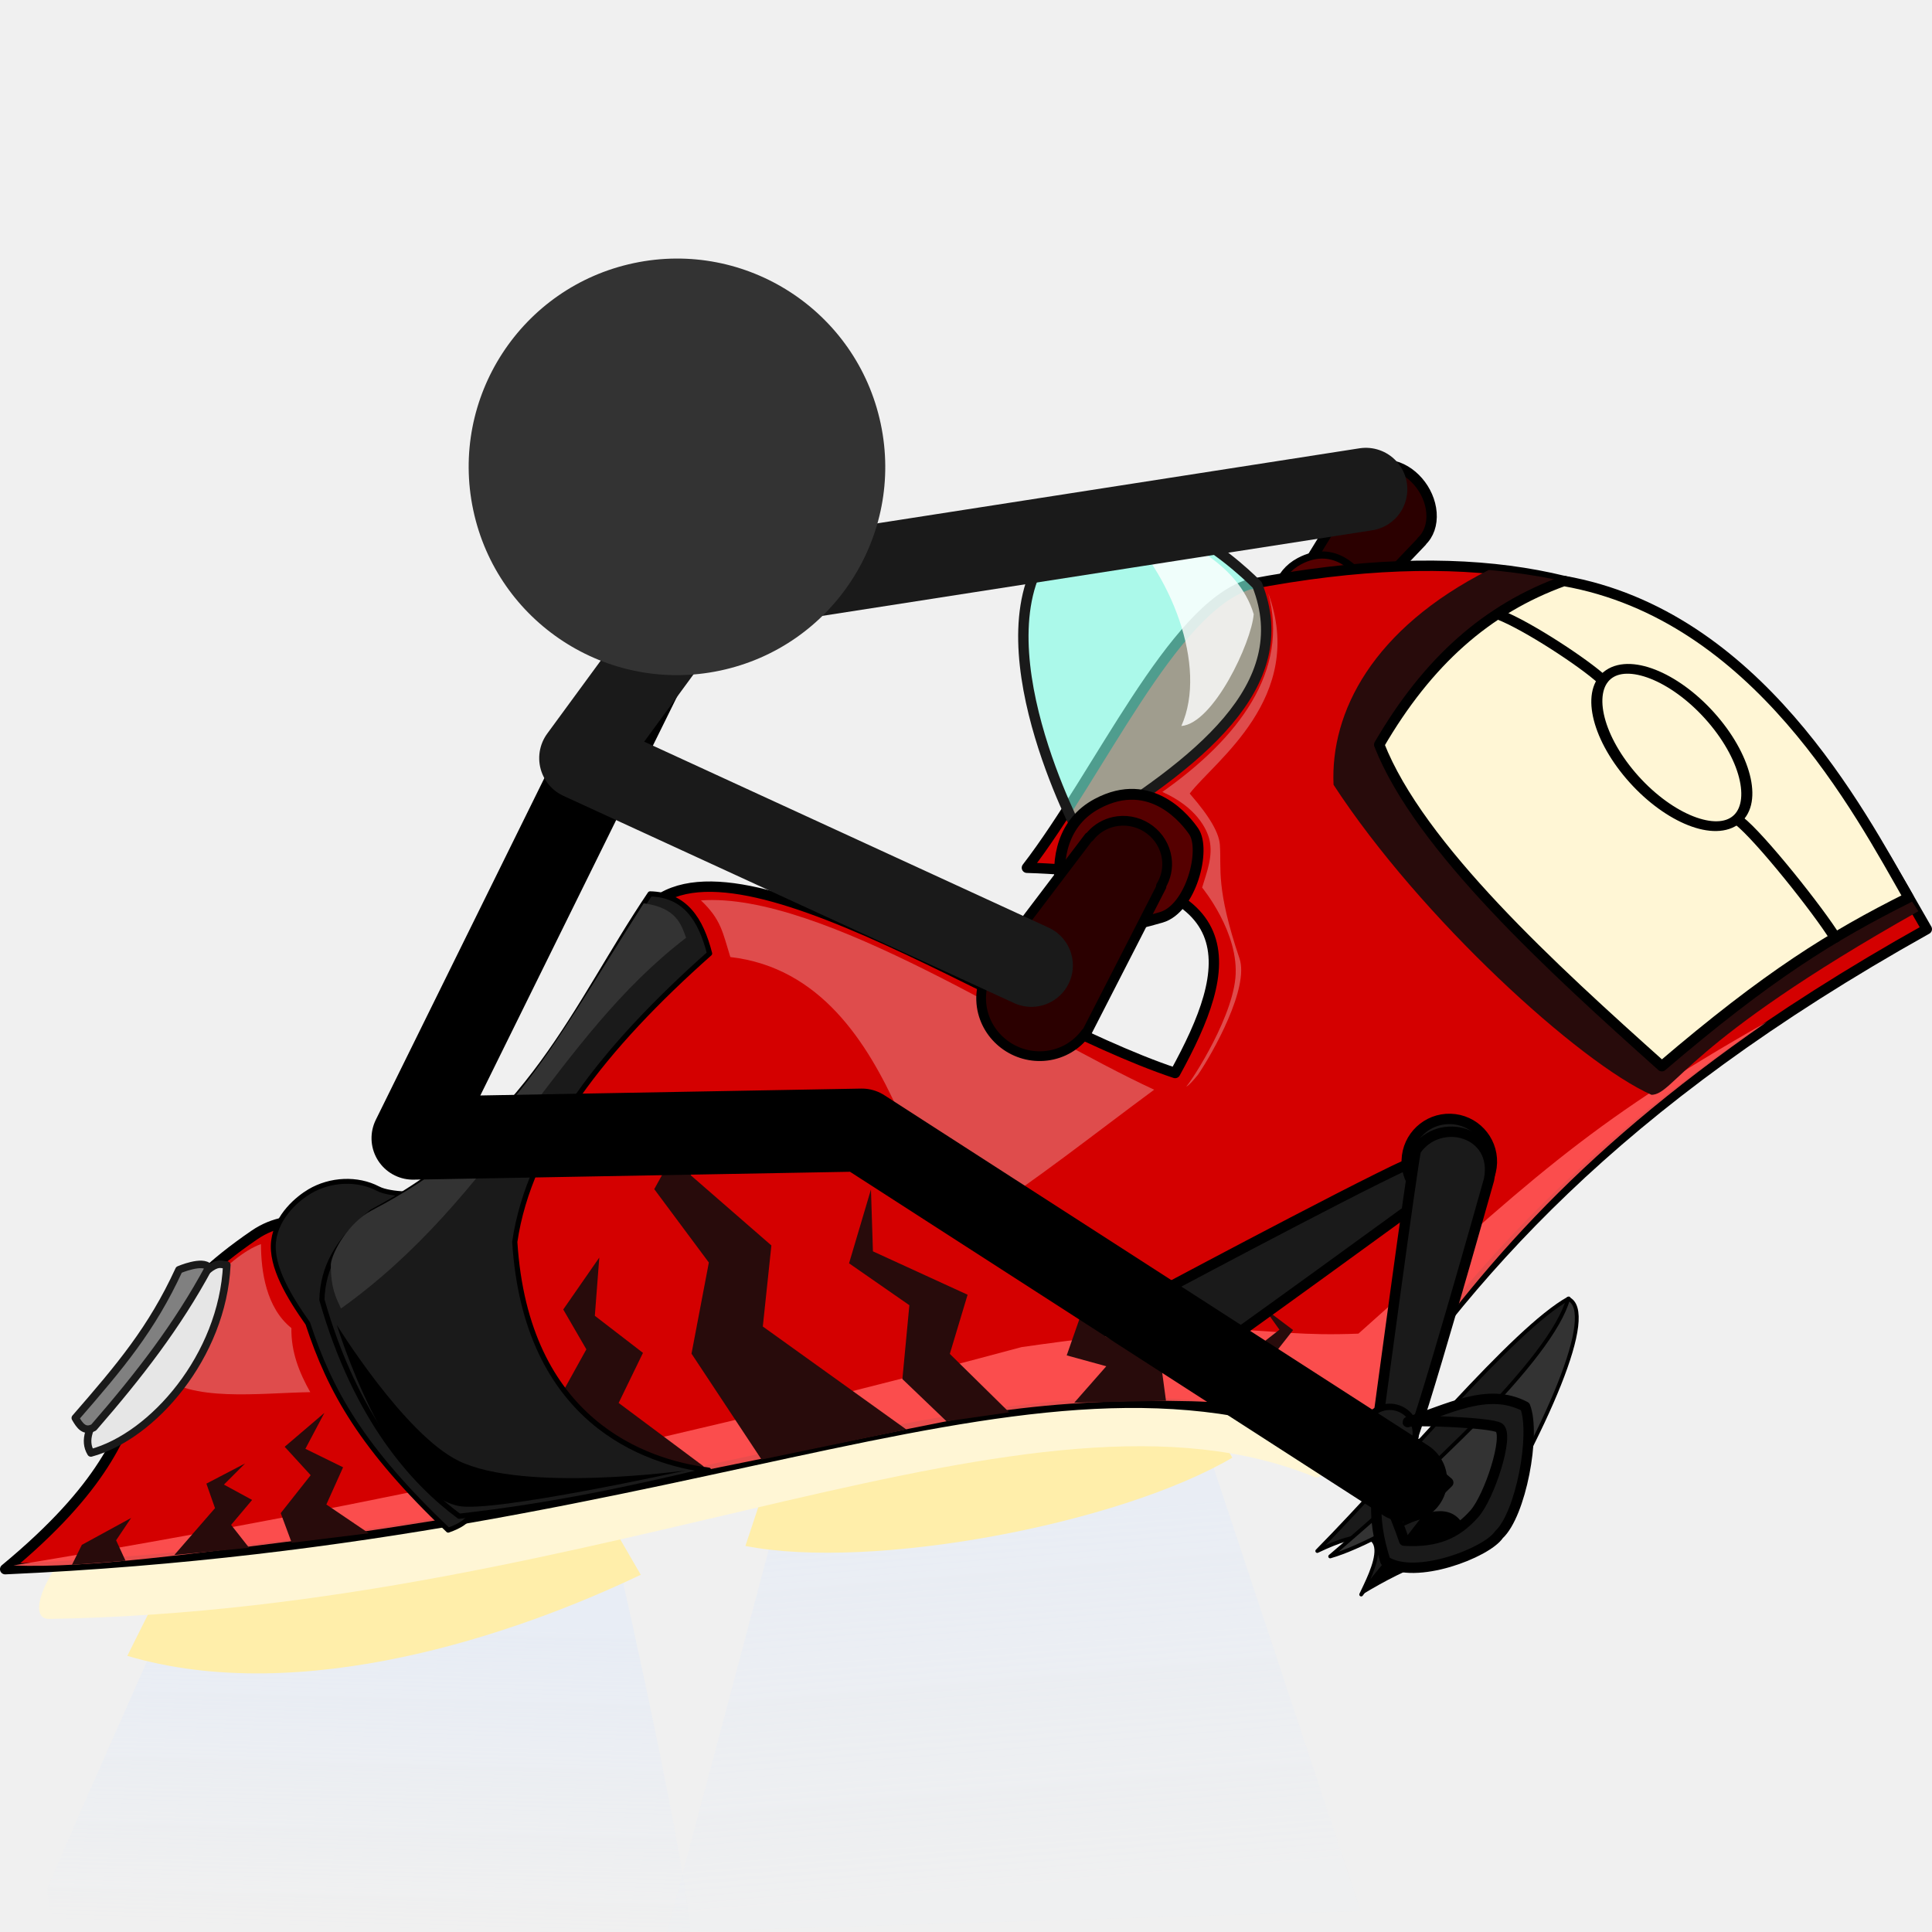
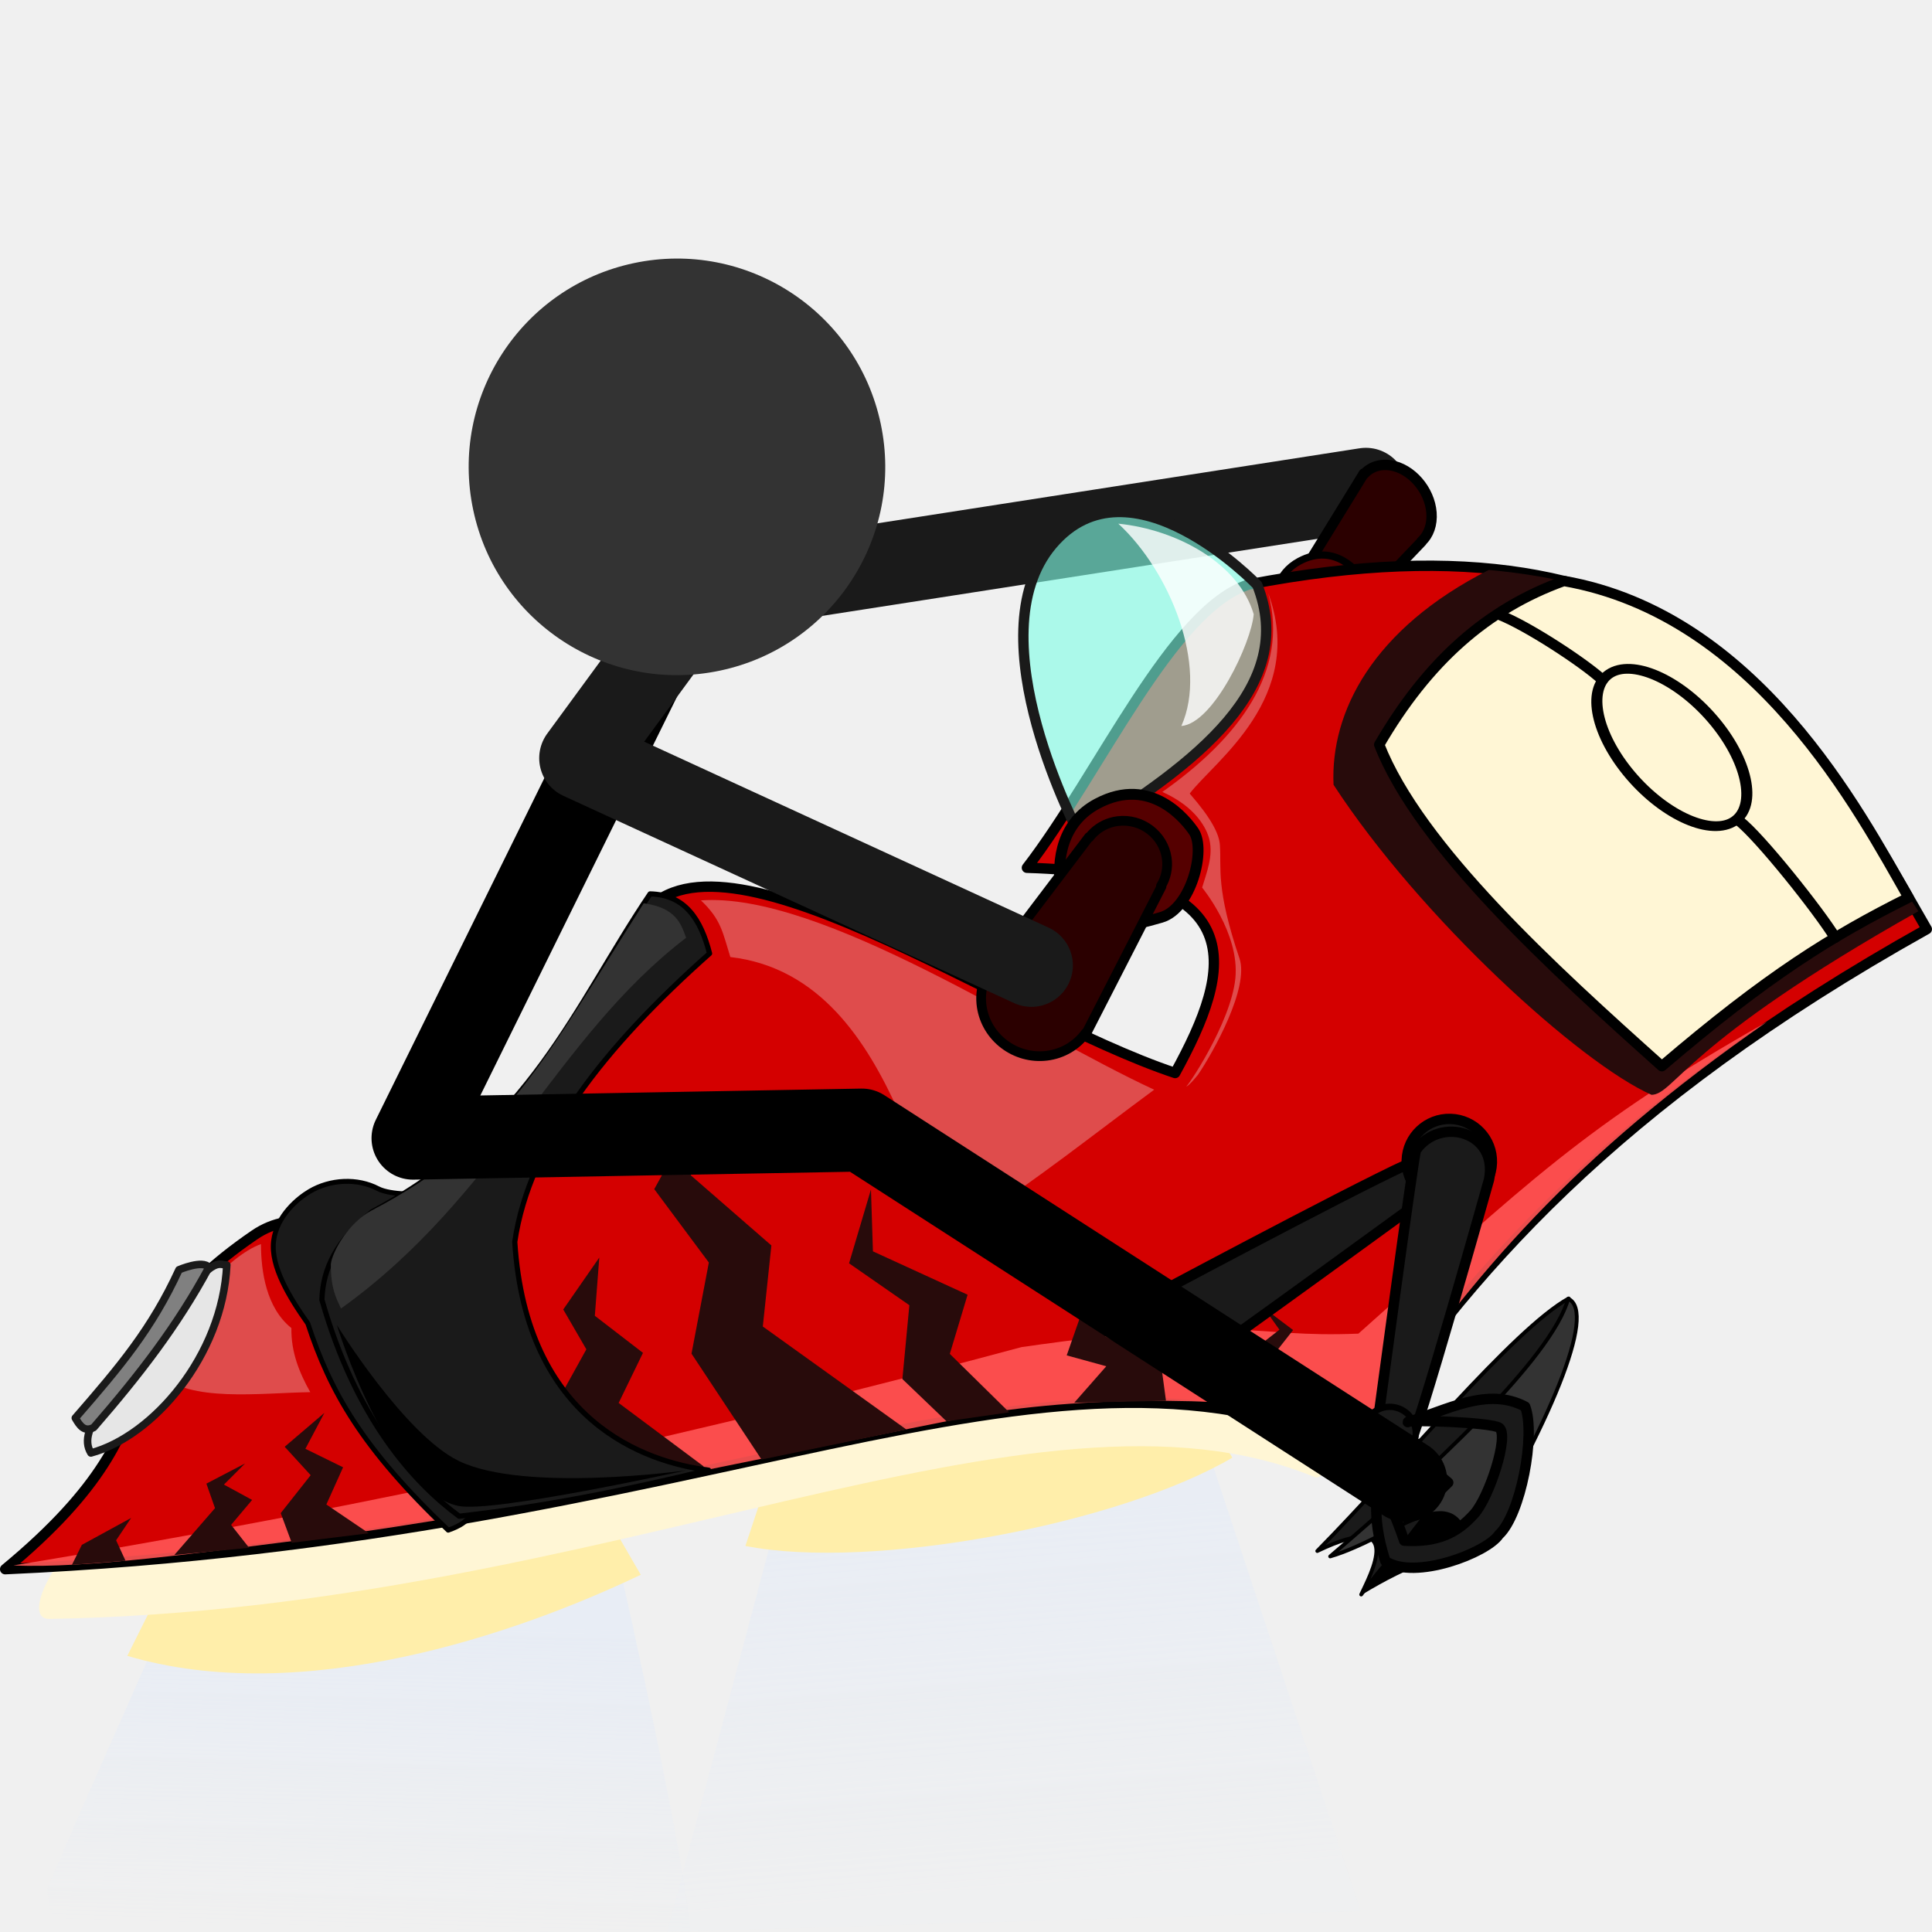
<svg xmlns="http://www.w3.org/2000/svg" xmlns:xlink="http://www.w3.org/1999/xlink" width="256" height="256" viewBox="0 0 256 256" id="svg3723" version="1.1">
  <defs id="defs3725">
    <linearGradient id="linearGradient4214">
      <stop style="stop-color:#d5e5ff;stop-opacity:0.266" offset="0" id="stop4216" />
      <stop style="stop-color:#d5e5ff;stop-opacity:0.039" offset="1" id="stop4218" />
    </linearGradient>
    <linearGradient id="linearGradient4206">
      <stop style="stop-color:#d5e5ff;stop-opacity:0.31" offset="0" id="stop4208" />
      <stop style="stop-color:#d5e5ff;stop-opacity:0;" offset="1" id="stop4210" />
    </linearGradient>
    <linearGradient xlink:href="#linearGradient4206" id="linearGradient4212" x1="50.594" y1="1011.243" x2="49.467" y2="1051.958" gradientUnits="userSpaceOnUse" />
    <linearGradient xlink:href="#linearGradient4214" id="linearGradient4220" x1="131.245" y1="997.685" x2="135.312" y2="1046.257" gradientUnits="userSpaceOnUse" />
  </defs>
  <g id="layer1" transform="translate(0,-796.3622)">
+     <path id="path3414" d="M 180.983,861.197 93.02,874.886" style="opacity:1;fill:none;fill-opacity:1;fill-rule:nonzero;stroke:#1a1a1a;stroke-width:10.994;stroke-linecap:round;stroke-linejoin:round;stroke-miterlimit:4;stroke-dasharray:none;stroke-dashoffset:0;stroke-opacity:1" />
    <path style="opacity:1;fill:url(#linearGradient4212);fill-opacity:1;fill-rule:nonzero;stroke:none;stroke-width:4;stroke-linecap:round;stroke-linejoin:round;stroke-miterlimit:4;stroke-dasharray:none;stroke-dashoffset:0;stroke-opacity:1" d="m 19.698,1015.997 c 0,0 -13.132,29.547 -13.385,30.557 -0.779,23.122 83.257,15.508 85.105,9.091 1.768,-3.03 -9.344,-51.77 -9.344,-51.77 z" id="path3398" />
    <path style="opacity:1;fill:url(#linearGradient4220);fill-opacity:1;fill-rule:nonzero;stroke:none;stroke-width:4;stroke-linecap:round;stroke-linejoin:round;stroke-miterlimit:4;stroke-dasharray:none;stroke-dashoffset:0;stroke-opacity:1" d="m 102.025,1001.097 -13.637,51.265 91.924,-2.778 -20.203,-60.862 z" id="path4200" />
    <g id="g4764" transform="matrix(0.6721616,-0.142557,0.142557,0.6721616,-283.6964,453.87)">
      <g transform="matrix(0.9983397,-0.05760106,0.05760106,0.9983397,39.80288,-22.89123)" id="g4394">
        <path id="circle4212" d="m 458.393,766.837 a 8.598,6.698 72.268 0 0 -2.801,0.832 l -0.043,-0.09 -0.648,0.607 a 8.598,6.698 72.268 0 0 -0.299,0.281 l -13.832,12.963 0.047,0.09 a 6.448,5.023 72.268 0 0 -1.854,3.227 6.448,5.023 72.268 0 0 3.918,8.174 6.448,5.023 72.268 0 0 3.896,-0.135 l 0.031,0.06 16.07,-9.682 -0.021,-0.045 a 8.598,6.698 72.268 0 0 3.301,-4.828 8.598,6.698 72.268 0 0 -5.225,-10.898 8.598,6.698 72.268 0 0 -2.541,-0.557 z" style="opacity:1;fill:#2b0000;fill-opacity:1;fill-rule:nonzero;stroke:#000000;stroke-width:2;stroke-linecap:round;stroke-linejoin:round;stroke-miterlimit:4;stroke-dasharray:none;stroke-dashoffset:0;stroke-opacity:1" />
        <path id="path4386" d="m 439.085,780.61 c 7.7,-1.762 10.461,5.186 10.975,6.659 0.923,2.648 -2.922,9.436 -6.905,9.495 -8.581,0.126 -12.102,-0.943 -11.468,-6.535 0.49,-4.322 2.587,-8.517 7.399,-9.618 z" style="opacity:1;fill:#550000;fill-opacity:1;fill-rule:nonzero;stroke:#000000;stroke-width:1.381;stroke-linecap:round;stroke-linejoin:round;stroke-miterlimit:4;stroke-dasharray:none;stroke-dashoffset:0;stroke-opacity:1" />
      </g>
      <path id="path4323" d="m 276.525,867.761 -18.277,22.975 c 30.903,16.733 74.181,11.5 100.108,5.242 l -9.874,-30.128 z" style="opacity:1;fill:#ffeeaa;fill-opacity:1;fill-rule:nonzero;stroke:none;stroke-width:2;stroke-linecap:round;stroke-linejoin:round;stroke-miterlimit:4;stroke-dasharray:none;stroke-dashoffset:0;stroke-opacity:1" />
      <path style="opacity:1;fill:#ffeeaa;fill-opacity:1;fill-rule:nonzero;stroke:none;stroke-width:2;stroke-linecap:round;stroke-linejoin:round;stroke-miterlimit:4;stroke-dasharray:none;stroke-dashoffset:0;stroke-opacity:1" d="m 395.094,867.63 -15.846,27.099 c 22.789,9.716 71.179,10.884 95.383,2.829 l -11.348,-34.448 z" id="path4325" />
      <path id="path4327" d="m 256.462,864.922 c -10.061,5.88 -16.02,14.829 -11.45,15.721 105.766,20.632 195.93,-9.408 244.498,23.952 3.917,1.521 3.469,-16.171 5.573,-25.109 z" style="opacity:1;fill:#fff6d5;fill-opacity:1;fill-rule:nonzero;stroke:none;stroke-width:6;stroke-linecap:round;stroke-linejoin:round;stroke-miterlimit:4;stroke-dasharray:none;stroke-dashoffset:0;stroke-opacity:1" />
      <path id="path3355" d="m 238.678,869.497 c 43.892,-22.995 23.043,-37.653 60.355,-53.06 17.626,-7.278 23.768,24.12 84.775,-43.578 17.883,-19.844 64.704,31.804 95.43,49.846 15.124,-17.546 23.064,-34.212 -19.748,-44.651 17.537,-14.926 37.701,-43.066 53.235,-44.569 86.325,1.693 99.623,47.269 114.069,92.154 -66.108,20.5 -100.864,46.943 -128.769,74.684 -53.981,-38.596 -123.466,-8.305 -259.349,-30.827 z" style="opacity:1;fill:#d40000;fill-opacity:1;fill-rule:nonzero;stroke:#000000;stroke-width:2;stroke-linecap:butt;stroke-linejoin:round;stroke-miterlimit:4;stroke-dasharray:none;stroke-dashoffset:0;stroke-opacity:1" />
      <path style="opacity:1;fill:#ff5555;fill-opacity:0.911;fill-rule:nonzero;stroke:none;stroke-width:1;stroke-linecap:round;stroke-linejoin:round;stroke-miterlimit:4;stroke-dasharray:none;stroke-dashoffset:0;stroke-opacity:1" d="m 240.393,869.122 c 72.517,3.364 137.701,2.424 198.9,-0.854 45.025,2.987 42.731,7.292 64.097,10.938 38.042,-21.703 50.614,-30.152 89.571,-42.481 -42.095,17.635 -65.639,36.054 -89.247,58.49 -22.643,-7.189 -45.519,-14.056 -72.094,-15.822 -44.888,-0.786 -91.299,0.064 -133.71,-3.385 -21.452,-1.791 -43.933,-3.355 -57.518,-6.885 z" id="path4214" />
      <path id="path4559" d="m 558.544,740.353 c -24.226,6.437 -35.603,20.447 -37.89,34.318 11.054,28.611 35.318,62.329 47.589,71.213 4.411,0.785 8.053,-8.419 57.676,-23.963 -11.977,-30.131 -15.477,-65.54 -67.375,-81.568 z" style="opacity:1;fill:#280b0b;fill-opacity:1;fill-rule:nonzero;stroke:none;stroke-width:2;stroke-linecap:round;stroke-linejoin:round;stroke-miterlimit:4;stroke-dasharray:none;stroke-dashoffset:0;stroke-opacity:1" />
      <path id="path4557" d="m 473.904,887.284 9.147,-3.69 -2.65,-4.274 8.242,-4.017 -2.041,-4.688 4.606,5.299 -4.223,3.532 4.652,3.905 -2.785,10.911" style="opacity:1;fill:#280b0b;fill-opacity:1;fill-rule:nonzero;stroke:none;stroke-width:2;stroke-linecap:round;stroke-linejoin:round;stroke-miterlimit:4;stroke-dasharray:none;stroke-dashoffset:0;stroke-opacity:1" />
      <path id="path4159" d="m 572.265,745.433 c -15.695,2.165 -28.97,9.781 -41.394,23.495 3.474,20.947 23.824,49.251 40.453,71.967 23.597,-12.828 37.206,-17.747 53.299,-21.927 -5.824,-18.114 -17.267,-59.381 -52.358,-73.535 z" style="opacity:1;fill:#fff6d5;fill-opacity:1;fill-rule:nonzero;stroke:#000000;stroke-width:2;stroke-linecap:butt;stroke-linejoin:round;stroke-miterlimit:4;stroke-dasharray:none;stroke-dashoffset:0;stroke-opacity:1" />
      <g style="fill:#fff6d5" transform="matrix(1.578337,-0.03368475,0.02924367,1.370246,-226.8795,-337.6471)" id="g4248">
        <ellipse style="opacity:1;fill:#fff6d5;fill-opacity:1;fill-rule:nonzero;stroke:#000000;stroke-width:1.36;stroke-linecap:butt;stroke-linejoin:round;stroke-miterlimit:4;stroke-dasharray:none;stroke-dashoffset:0;stroke-opacity:1" id="path4157" cx="116.499" cy="960.711" rx="6.205" ry="13.237" transform="matrix(0.9123353,-0.4094438,0.4094438,0.9123353,0,0)" />
        <path style="opacity:1;fill:#fff6d5;fill-opacity:1;fill-rule:nonzero;stroke:#000000;stroke-width:1.36;stroke-linecap:round;stroke-linejoin:round;stroke-miterlimit:4;stroke-dasharray:none;stroke-dashoffset:0;stroke-opacity:1" d="m 482.866,805.107 c 2.961,2.331 8.709,9.278 10.42,12.213" id="path4167" />
        <path style="opacity:1;fill:#fff6d5;fill-opacity:1;fill-rule:nonzero;stroke:#000000;stroke-width:1.36;stroke-linecap:round;stroke-linejoin:round;stroke-miterlimit:4;stroke-dasharray:none;stroke-dashoffset:0;stroke-opacity:1" d="m 505.572,840.957 c 2.038,2.87 7.037,15.051 8.206,19.178" id="path4169" />
      </g>
      <path id="path4364" d="m 305.602,835.256 c -2.452,-5.705 -4.758,-12.276 -3.153,-16.941 1.615,-4.696 6.395,-7.093 8.766,-7.896 4.403,-1.492 9.557,-0.653 13.032,2.219 2.124,1.756 7.922,2.762 7.922,2.762 l -0.817,60.571 c -3.062,1.47 -2.426,3.229 -7.538,3.893 -12.945,-18.877 -16.718,-30.831 -18.212,-44.607 z" style="opacity:1;fill:#1a1a1a;fill-opacity:1;fill-rule:nonzero;stroke:#000000;stroke-width:0.948;stroke-linecap:round;stroke-linejoin:round;stroke-miterlimit:4;stroke-dasharray:none;stroke-dashoffset:0;stroke-opacity:1" />
      <path id="path4376" d="m 374.594,878.09 -13.537,-15.408 6.594,-8.475 -7.598,-8.921 3.171,-10.807 -8.877,8.354 2.764,8.441 -9.013,10.385 7.069,17.299" style="opacity:1;fill:#280b0b;fill-opacity:1;fill-rule:nonzero;stroke:none;stroke-width:1;stroke-linecap:round;stroke-linejoin:round;stroke-miterlimit:4;stroke-dasharray:none;stroke-dashoffset:0;stroke-opacity:1" />
      <path id="path4362" d="m 322.207,816.741 c 33.366,-9.56 46.478,-30.801 65.152,-48.834 6.631,1.572 8.549,6.939 8.835,13.621 -23.633,13.429 -41.581,28.447 -48.288,46.609 -5.056,34.39 15.833,46.809 27.437,50.825 -15.024,0.375 -30.464,0.488 -48.906,-1.292 -7.2,-8.128 -15.593,-22.426 -17.232,-46.332 1.452,-5.943 5.25,-10.669 13.001,-14.597 z" style="opacity:1;fill:#1a1a1a;fill-opacity:1;fill-rule:nonzero;stroke:#000000;stroke-width:1;stroke-linecap:round;stroke-linejoin:round;stroke-miterlimit:4;stroke-dasharray:none;stroke-dashoffset:0;stroke-opacity:1" />
      <path id="path4366" d="m 312.309,825.003 c -0.981,4.588 -0.346,6.557 0.147,8.756 33.882,-14.825 51.24,-42.487 79.936,-56.126 -0.387,-2.631 -0.57,-6.062 -6.618,-8.204 -25.244,25.673 -35.144,39.084 -63.617,47.06 -4.839,1.355 -9.135,6.268 -9.848,8.514 z" style="opacity:1;fill:#333333;fill-opacity:1;fill-rule:nonzero;stroke:none;stroke-width:1;stroke-linecap:round;stroke-linejoin:round;stroke-miterlimit:4;stroke-dasharray:none;stroke-dashoffset:0;stroke-opacity:1" />
      <path id="path4368" d="m 311.017,836.704 c 0,0 2.892,33.231 15.664,38.984 6.098,2.746 44.407,2.416 44.407,2.416 0,0 -31.472,-2.204 -42.573,-10.928 -9.172,-7.209 -17.499,-30.471 -17.499,-30.471 z" style="opacity:1;fill:#000000;fill-opacity:1;fill-rule:nonzero;stroke:none;stroke-width:1;stroke-linecap:round;stroke-linejoin:round;stroke-miterlimit:4;stroke-dasharray:none;stroke-dashoffset:0;stroke-opacity:1" />
      <path id="path4374" d="m 422.174,879.263 -6.633,-9.736 4.271,-13.653 -9.702,-10.317 7.088,-13.057 -2.104,11.757 16.121,11.971 -5.721,10.448 8.868,13.401" style="opacity:1;fill:#280b0b;fill-opacity:1;fill-rule:nonzero;stroke:none;stroke-width:1;stroke-linecap:round;stroke-linejoin:round;stroke-miterlimit:4;stroke-dasharray:none;stroke-dashoffset:0;stroke-opacity:1" />
      <path id="path4370" d="m 396.691,771.17 c 3.065,4.461 2.804,6.893 3.279,11.861 33.196,11.149 23.252,64.199 34.843,59.696 14.624,-5.681 26.216,-11.531 39.803,-17.712 -21.109,-15.768 -54.873,-50.679 -77.925,-53.845 z" style="opacity:1;fill:#f4d7d7;fill-opacity:0.353;fill-rule:nonzero;stroke:none;stroke-width:1;stroke-linecap:round;stroke-linejoin:round;stroke-miterlimit:4;stroke-dasharray:none;stroke-dashoffset:0;stroke-opacity:1" />
      <path id="path4372" d="m 385.749,879.073 -8.974,-22.775 6.918,-16.497 -7.364,-16.031 12.075,-13.933 -4.628,12.788 12.397,16.456 -4.861,14.948 22.956,25.17" style="opacity:1;fill:#280b0b;fill-opacity:1;fill-rule:nonzero;stroke:none;stroke-width:1;stroke-linecap:round;stroke-linejoin:round;stroke-miterlimit:4;stroke-dasharray:none;stroke-dashoffset:0;stroke-opacity:1" />
      <path id="path4378" d="m 308.706,877.262 -6.85,-7.117 4.642,-6.349 -6.37,-4.999 5.019,-6.013 -8.845,4.803 3.768,6.401 -7.169,5.959 0.885,6.03" style="opacity:1;fill:#280b0b;fill-opacity:1;fill-rule:nonzero;stroke:none;stroke-width:1;stroke-linecap:round;stroke-linejoin:round;stroke-miterlimit:4;stroke-dasharray:none;stroke-dashoffset:0;stroke-opacity:1" />
      <path id="path4380" d="m 285.551,875.221 -2.482,-5.044 4.964,-3.864 -4.704,-4.021 4.827,-3.14 -8.098,2.256 0.645,4.971 -9.556,7.214" style="opacity:1;fill:#280b0b;fill-opacity:1;fill-rule:nonzero;stroke:none;stroke-width:1;stroke-linecap:round;stroke-linejoin:round;stroke-miterlimit:4;stroke-dasharray:none;stroke-dashoffset:0;stroke-opacity:1" />
      <path id="path4382" d="m 261.72,872.723 -0.96,-4.237 3.727,-3.614 -10.374,3.103 -2.667,3.374" style="opacity:1;fill:#280b0b;fill-opacity:1;fill-rule:nonzero;stroke:none;stroke-width:1;stroke-linecap:round;stroke-linejoin:round;stroke-miterlimit:4;stroke-dasharray:none;stroke-dashoffset:0;stroke-opacity:1" />
      <g transform="matrix(0.9983397,-0.05760106,0.05760106,0.9983397,39.80288,-22.89123)" id="g4687">
        <path style="opacity:1;fill:#80ffe6;fill-opacity:0.616;fill-rule:nonzero;stroke:#1a1a1a;stroke-width:2;stroke-linecap:round;stroke-linejoin:round;stroke-miterlimit:4;stroke-dasharray:none;stroke-dashoffset:0;stroke-opacity:1" d="m 384.363,820.532 c 25.638,-7.589 47.962,-16.757 45.709,-37.628 0,0 -16.853,-31.157 -36.113,-17.93 -19.26,13.227 -9.596,55.558 -9.596,55.558 z" id="path4246" />
        <path style="opacity:1;fill:#ffffff;fill-opacity:0.813;fill-rule:nonzero;stroke:none;stroke-width:2;stroke-linecap:round;stroke-linejoin:round;stroke-miterlimit:4;stroke-dasharray:none;stroke-dashoffset:0;stroke-opacity:1" d="m 407.338,764.421 c 10.587,4.076 20.387,13.477 20.59,23.725 -1.865,5.152 -13.004,18.274 -19.142,17.121 8.052,-9.809 5.755,-29.34 -1.447,-40.846 z" id="path4388" />
      </g>
      <g transform="matrix(0.9983397,-0.05760106,0.05760106,0.9983397,39.80288,-22.89123)" id="g4390">
        <path style="opacity:1;fill:#550000;fill-opacity:1;fill-rule:nonzero;stroke:#000000;stroke-width:2.086;stroke-linecap:round;stroke-linejoin:round;stroke-miterlimit:4;stroke-dasharray:none;stroke-dashoffset:0;stroke-opacity:1" d="m 389.162,815.449 c 11.628,-2.661 15.797,7.831 16.573,10.055 1.394,3.999 -4.412,14.25 -10.428,14.338 -12.958,0.191 -18.276,-1.424 -17.318,-9.869 0.74,-6.526 3.907,-12.862 11.173,-14.524 z" id="path4384" />
        <path id="path4197" d="m 390.719,819.647 a 8.371,8.196 40.873 0 0 -4.698,1.646 l -0.059,-0.068 -24.034,18.474 0.039,0.053 a 11.162,10.928 40.873 0 0 -4.568,7.532 11.162,10.928 40.873 0 0 9.63,12.49 11.162,10.928 40.873 0 0 8.371,-2.266 l 0.079,0.104 0.944,-1.035 a 11.162,10.928 40.873 0 0 0.429,-0.468 l 20.088,-22.002 -0.085,-0.101 a 8.371,8.196 40.873 0 0 2.501,-4.909 8.371,8.196 40.873 0 0 -7.222,-9.368 8.371,8.196 40.873 0 0 -1.415,-0.082 z" style="opacity:1;fill:#2b0000;fill-opacity:1;fill-rule:nonzero;stroke:#000000;stroke-width:1.875;stroke-linecap:round;stroke-linejoin:round;stroke-miterlimit:4;stroke-dasharray:none;stroke-dashoffset:0;stroke-opacity:1" />
      </g>
      <g transform="matrix(0.6910237,-0.7228321,0.7228321,0.6910237,-452.8091,510.6545)" id="g4475">
        <circle style="opacity:1;fill:#1a1a1a;fill-opacity:1;fill-rule:nonzero;stroke:#000000;stroke-width:2;stroke-linecap:round;stroke-linejoin:round;stroke-miterlimit:4;stroke-dasharray:none;stroke-dashoffset:0;stroke-opacity:1" id="path4447" cx="-130.545" cy="982.817" r="7.679" transform="matrix(0.8660254,-0.5,0.5,0.8660254,0,0)" />
        <path style="opacity:1;fill:#1a1a1a;fill-opacity:1;fill-rule:nonzero;stroke:#000000;stroke-width:2;stroke-linecap:round;stroke-linejoin:round;stroke-miterlimit:4;stroke-dasharray:none;stroke-dashoffset:0;stroke-opacity:1" d="m 374.327,922.659 c 1.333,0.88 50.949,21.103 50.949,21.103 0,0 4.234,-4.094 3.829,-5.51 -0.405,-1.416 -45.751,-27.815 -45.751,-27.815 -8.445,-4.092 -14.311,6.032 -9.027,12.222 z" id="path4449" />
        <circle style="opacity:1;fill:#1a1a1a;fill-opacity:1;fill-rule:nonzero;stroke:#000000;stroke-width:2;stroke-linecap:round;stroke-linejoin:round;stroke-miterlimit:4;stroke-dasharray:none;stroke-dashoffset:0;stroke-opacity:1" id="path4451" cx="-97.688" cy="1032.817" r="8.214" transform="matrix(0.8660254,-0.5,0.5,0.8660254,0,0)" />
        <g transform="matrix(0.9513004,0.3082655,-0.3082655,0.9513004,311.7955,-87.00378)" id="g4484">
          <path style="opacity:1;fill:#1a1a1a;fill-opacity:1;fill-rule:nonzero;stroke:#000000;stroke-width:2;stroke-linecap:round;stroke-linejoin:round;stroke-miterlimit:4;stroke-dasharray:none;stroke-dashoffset:0;stroke-opacity:1" d="m 428.27,937.3 c -1.372,0.817 -41.163,36.698 -41.163,36.698 0,0 1.845,5.594 3.296,5.845 1.451,0.251 44.946,-29.098 44.946,-29.098 7.358,-5.824 0.793,-15.51 -7.079,-13.444 z" id="path4453" />
          <g transform="matrix(0.7168124,-0.6972661,0.6972661,0.7168124,-570.7861,547.58)" id="g4490">
            <circle transform="matrix(0.8660254,-0.5,0.5,0.8660254,0,0)" r="5.029" cy="1040.184" cx="-150.625" id="circle4455" style="opacity:1;fill:#1a1a1a;fill-opacity:1;fill-rule:nonzero;stroke:#000000;stroke-width:1.224;stroke-linecap:round;stroke-linejoin:round;stroke-miterlimit:4;stroke-dasharray:none;stroke-dashoffset:0;stroke-opacity:1" />
            <g transform="matrix(0.4581632,0.5721977,-0.5721977,0.4581632,743.6396,347.9902)" id="g4428">
              <path style="opacity:1;fill:none;fill-opacity:1;fill-rule:nonzero;stroke:#000000;stroke-width:6;stroke-linecap:round;stroke-linejoin:round;stroke-miterlimit:4;stroke-dasharray:none;stroke-dashoffset:0;stroke-opacity:1" d="m 366.101,914.431 c -0.324,0.484 -2.244,6.241 -2.244,6.241 l 7.745,0.215 -2.375,7.05" id="path4304" />
              <path style="opacity:1;fill:#1a1a1a;fill-opacity:1;fill-rule:nonzero;stroke:#000000;stroke-width:1;stroke-linecap:round;stroke-linejoin:round;stroke-miterlimit:4;stroke-dasharray:none;stroke-dashoffset:0;stroke-opacity:1" d="m 334.119,928.141 c 31.033,-6.71 75.137,-20.625 91.73,-19.377 -8.223,22.08 -58.256,23.709 -88.329,35.28 4.686,-2.934 22.645,-12.425 -3.401,-15.904 z" id="path4220" />
              <g id="g4275" transform="matrix(0.982421,-0.186679,0.186679,0.982421,-96.48602,98.50167)">
                <path style="opacity:1;fill:#333333;fill-opacity:1;fill-rule:nonzero;stroke:#333333;stroke-width:2;stroke-linecap:round;stroke-linejoin:round;stroke-miterlimit:4;stroke-dasharray:none;stroke-dashoffset:0;stroke-opacity:1" d="m 322.395,909.589 1.208,2.02" id="path4255" />
                <path id="path4257" d="m 325.986,909.349 1.208,2.02" style="opacity:1;fill:#333333;fill-opacity:1;fill-rule:nonzero;stroke:#333333;stroke-width:2;stroke-linecap:round;stroke-linejoin:round;stroke-miterlimit:4;stroke-dasharray:none;stroke-dashoffset:0;stroke-opacity:1" />
                <path style="opacity:1;fill:#333333;fill-opacity:1;fill-rule:nonzero;stroke:#333333;stroke-width:2;stroke-linecap:round;stroke-linejoin:round;stroke-miterlimit:4;stroke-dasharray:none;stroke-dashoffset:0;stroke-opacity:1" d="m 330.047,909.798 0.748,1.077" id="path4259" />
                <path id="path4261" d="m 318.636,910.097 1.208,2.02" style="opacity:1;fill:#333333;fill-opacity:1;fill-rule:nonzero;stroke:#333333;stroke-width:2;stroke-linecap:round;stroke-linejoin:round;stroke-miterlimit:4;stroke-dasharray:none;stroke-dashoffset:0;stroke-opacity:1" />
                <path style="opacity:1;fill:#333333;fill-opacity:1;fill-rule:nonzero;stroke:#333333;stroke-width:2;stroke-linecap:round;stroke-linejoin:round;stroke-miterlimit:4;stroke-dasharray:none;stroke-dashoffset:0;stroke-opacity:1" d="m 314.085,910.228 1.208,2.02" id="path4263" />
                <path id="path4265" d="m 309.644,910.16 1.208,2.02" style="opacity:1;fill:#333333;fill-opacity:1;fill-rule:nonzero;stroke:#333333;stroke-width:2;stroke-linecap:round;stroke-linejoin:round;stroke-miterlimit:4;stroke-dasharray:none;stroke-dashoffset:0;stroke-opacity:1" />
                <path style="opacity:1;fill:#333333;fill-opacity:1;fill-rule:nonzero;stroke:#333333;stroke-width:2;stroke-linecap:round;stroke-linejoin:round;stroke-miterlimit:4;stroke-dasharray:none;stroke-dashoffset:0;stroke-opacity:1" d="m 304.658,910.392 1.208,2.02" id="path4267" />
                <path id="path4269" d="m 299.903,910.35 1.208,2.02" style="opacity:1;fill:#333333;fill-opacity:1;fill-rule:nonzero;stroke:#333333;stroke-width:2;stroke-linecap:round;stroke-linejoin:round;stroke-miterlimit:4;stroke-dasharray:none;stroke-dashoffset:0;stroke-opacity:1" />
                <path style="opacity:1;fill:#333333;fill-opacity:1;fill-rule:nonzero;stroke:#333333;stroke-width:2;stroke-linecap:round;stroke-linejoin:round;stroke-miterlimit:4;stroke-dasharray:none;stroke-dashoffset:0;stroke-opacity:1" d="m 294.466,910.493 1.208,2.02" id="path4271" />
                <path id="path4273" d="m 289.647,910.689 1.033,1.727" style="opacity:1;fill:#333333;fill-opacity:1;fill-rule:nonzero;stroke:#333333;stroke-width:1.71;stroke-linecap:round;stroke-linejoin:round;stroke-miterlimit:4;stroke-dasharray:none;stroke-dashoffset:0;stroke-opacity:1" />
              </g>
              <path id="path4445" d="m 337.448,944.178 c 15.479,0.541 24.925,3.009 29.027,7.16 l 50.156,-34.498 z" style="opacity:1;fill:#000000;fill-opacity:1;fill-rule:nonzero;stroke:none;stroke-width:2.728;stroke-linecap:round;stroke-linejoin:round;stroke-miterlimit:4;stroke-dasharray:none;stroke-dashoffset:0;stroke-opacity:1" />
              <path style="opacity:1;fill:#333333;fill-opacity:1;fill-rule:nonzero;stroke:#000000;stroke-width:1;stroke-linecap:round;stroke-linejoin:round;stroke-miterlimit:4;stroke-dasharray:none;stroke-dashoffset:0;stroke-opacity:1" d="m 336.179,931.192 c 33.11,-4.222 77.24,-11.617 89.517,-22.442 4.614,7.145 -22.963,25.387 -59.143,42.684 11.67,-20.402 -13.39,-15.055 -30.374,-20.242 z" id="path4218" />
            </g>
            <path style="opacity:1;fill:#1a1a1a;fill-opacity:1;fill-rule:nonzero;stroke:#000000;stroke-width:2;stroke-linecap:round;stroke-linejoin:round;stroke-miterlimit:4;stroke-dasharray:none;stroke-dashoffset:0;stroke-opacity:1" d="m 387.377,976.085 c -1.696,1.492 -9.942,9.047 -9.942,9.047 l 3.759,3.161 8.007,-11.331 z" id="path4457" />
            <path style="opacity:1;fill:#1a1a1a;fill-opacity:1;fill-rule:nonzero;stroke:#000000;stroke-width:2;stroke-linecap:round;stroke-linejoin:round;stroke-miterlimit:4;stroke-dasharray:none;stroke-dashoffset:0;stroke-opacity:1" d="m 383.54,974.857 c -5.669,1.212 -9.32,3.836 -14.311,6.046 0.242,6.379 2.341,9.962 6.452,12.976 3.553,2.586 15.65,5.272 16.96,3.206 0.937,-1.478 -0.077,-17.788 -0.589,-17.683 3.067,7.374 8.27,14.679 5.138,22.255 -5.144,2.566 -20.82,1.146 -25.075,-2.685 -3.668,-1.951 -10.365,-15.268 -7.159,-21.304 8.99,-3.842 13.097,-2.609 18.585,-2.812 z" id="path4459" />
          </g>
        </g>
      </g>
      <path id="path4555" d="m 447.018,880.86 7.502,-5.591 -7.033,-3.633 6.99,-11.519 -8.291,-6.693 12.157,5.311 -2.81,10.832 9.342,8.28 -0.476,6.325" style="opacity:1;fill:#280b0b;fill-opacity:1;fill-rule:nonzero;stroke:none;stroke-width:2;stroke-linecap:round;stroke-linejoin:round;stroke-miterlimit:4;stroke-dasharray:none;stroke-dashoffset:0;stroke-opacity:1" />
      <path id="path4561" d="m 299.942,818.399 c -1.083,5.122 -1.58,12.233 2.376,17.064 -1.043,4.559 -0.279,8.753 0.994,12.844 -9.711,-1.905 -23.046,-2.815 -27.869,-9.522 5.559,-10.875 17.949,-19.515 24.499,-20.385 z" style="opacity:1;fill:#f4d7d7;fill-opacity:0.353;fill-rule:nonzero;stroke:none;stroke-width:2;stroke-linecap:round;stroke-linejoin:round;stroke-miterlimit:4;stroke-dasharray:none;stroke-dashoffset:0;stroke-opacity:1" />
      <path id="path4563" d="m 480.778,825.654 c -0.245,0.649 10.967,-10.085 13.615,-18.411 2.648,-8.326 -2.645,-18.44 -2.645,-18.44 1.489,-2.707 3.337,-5.457 3.296,-8.681 -0.028,-2.186 -1.194,-6.758 -6.974,-10.955 16.494,-7.06 28.872,-17.725 27.92,-33.274 3.122,21.237 -16.963,29.606 -22.822,34.679 3.072,5.513 3.94,8.764 3.636,10.915 -0.644,4.558 -2.521,7.905 -0.841,22.188 0.694,5.902 -8.664,16.596 -12.464,20.254 -2.631,2.124 -2.721,1.727 -2.721,1.727 z" style="opacity:1;fill:#f4d7d7;fill-opacity:0.353;fill-rule:nonzero;stroke:none;stroke-width:2;stroke-linecap:round;stroke-linejoin:round;stroke-miterlimit:4;stroke-dasharray:none;stroke-dashoffset:0;stroke-opacity:1" />
    </g>
-     <g id="g4759" transform="matrix(0.6721616,-0.142557,0.142557,0.6721616,-283.6964,453.87)">
-       <path id="path4697" d="m 399.728,719.617 -66.87,84.888 85,16.429 88.571,87.857" style="opacity:1;fill:none;fill-opacity:1;fill-rule:nonzero;stroke:#000000;stroke-width:16;stroke-linecap:round;stroke-linejoin:round;stroke-miterlimit:4;stroke-dasharray:none;stroke-dashoffset:0;stroke-opacity:1" />
-       <path id="path4693" d="m 538.571,720.219 -129.366,-7.071 -29.509,26.371 76.732,57.129" style="opacity:1;fill:none;fill-opacity:1;fill-rule:nonzero;stroke:#1a1a1a;stroke-width:16;stroke-linecap:round;stroke-linejoin:round;stroke-miterlimit:4;stroke-dasharray:none;stroke-dashoffset:0;stroke-opacity:1" />
-       <circle r="40.161" cy="688.424" cx="409.513" id="path4691" style="opacity:1;fill:#333333;fill-opacity:1;fill-rule:nonzero;stroke:none;stroke-width:2;stroke-linecap:round;stroke-linejoin:round;stroke-miterlimit:4;stroke-dasharray:none;stroke-dashoffset:0;stroke-opacity:1" />
-     </g>
    <path style="opacity:1;fill:#e6e6e6;fill-opacity:1;fill-rule:nonzero;stroke:#1a1a1a;stroke-width:1;stroke-linecap:round;stroke-linejoin:round;stroke-miterlimit:4;stroke-dasharray:none;stroke-dashoffset:0;stroke-opacity:1" d="m 12.045,988.886 c 8.186,-2.196 17.441,-12.839 18.007,-24.912 -1.084,0.074 -1.694,-1.761 -8.277,7.75 -6.584,9.511 -11.743,13.861 -9.73,17.163 z" id="path4202" />
    <path style="opacity:1;fill:#808080;fill-opacity:1;fill-rule:nonzero;stroke:#1a1a1a;stroke-width:1;stroke-linecap:round;stroke-linejoin:round;stroke-miterlimit:4;stroke-dasharray:none;stroke-dashoffset:0;stroke-opacity:1" d="m 23.718,964.613 c 0,0 3.157,-1.359 3.961,-0.318 -4.188,7.766 -9.239,14.285 -15.262,21.218 -1.241,0.661 -1.862,-0.257 -2.437,-1.261 5.958,-6.851 10.12,-11.785 13.737,-19.639 z" id="path4204" />
+     <path style="opacity:1;fill:none;fill-opacity:1;fill-rule:nonzero;stroke:#000000;stroke-width:10.994;stroke-linecap:round;stroke-linejoin:round;stroke-miterlimit:4;stroke-dasharray:none;stroke-dashoffset:0;stroke-opacity:1" d="m 87.572,880.585 -32.846,66.591 59.476,-1.075 72.059,46.428" id="path4697" />
+     <path style="opacity:1;fill:none;fill-opacity:1;fill-rule:nonzero;stroke:#1a1a1a;stroke-width:10.994;stroke-linecap:round;stroke-linejoin:round;stroke-miterlimit:4;stroke-dasharray:none;stroke-dashoffset:0;stroke-opacity:1" d="m 93.02,874.886 -16.075,21.932 59.72,27.461" id="path4693" />
+     <circle style="opacity:1;fill:#333333;fill-opacity:1;fill-rule:nonzero;stroke:none;stroke-width:2;stroke-linecap:round;stroke-linejoin:round;stroke-miterlimit:4;stroke-dasharray:none;stroke-dashoffset:0;stroke-opacity:1" id="path4691" cx="-90.308" cy="858.16" r="27.595" transform="matrix(0.9782408,-0.2074726,0.2074726,0.9782408,0,0)" />
  </g>
</svg>
